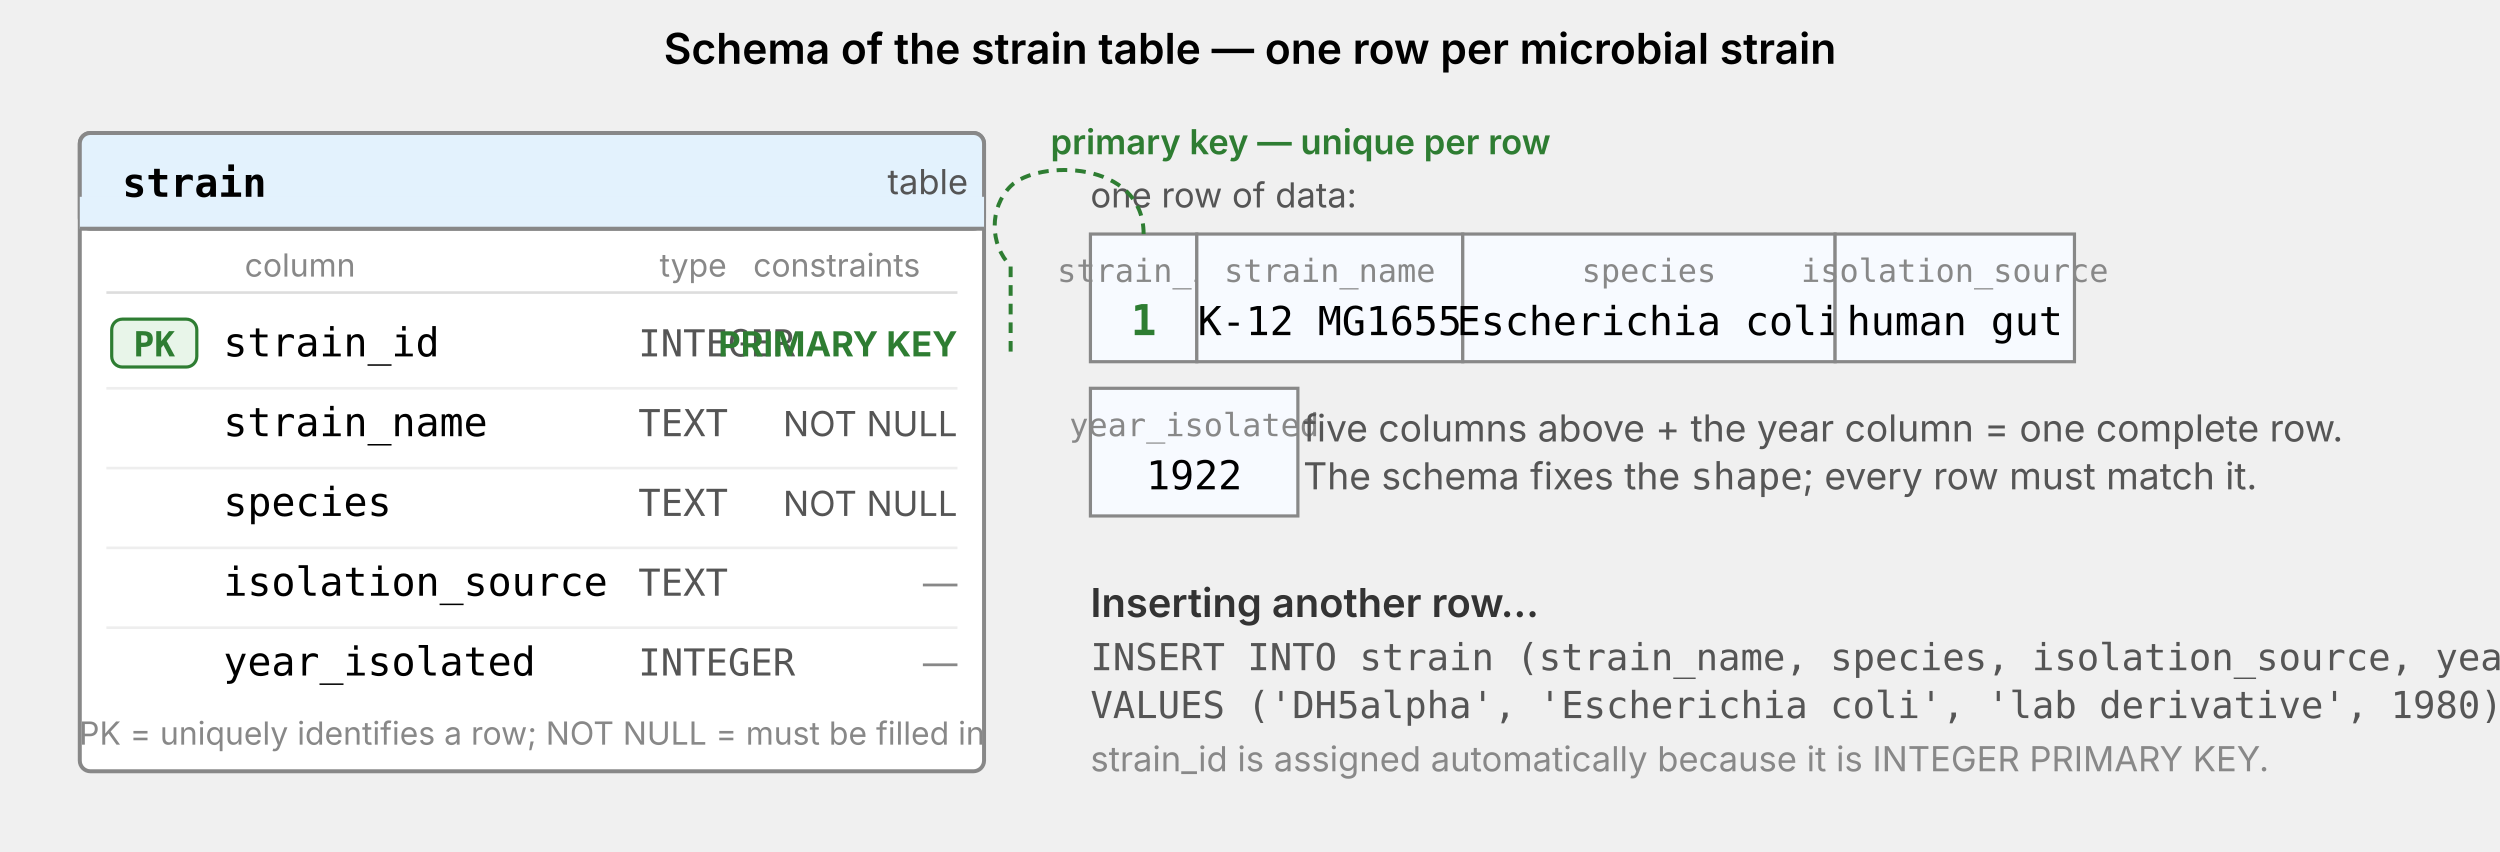
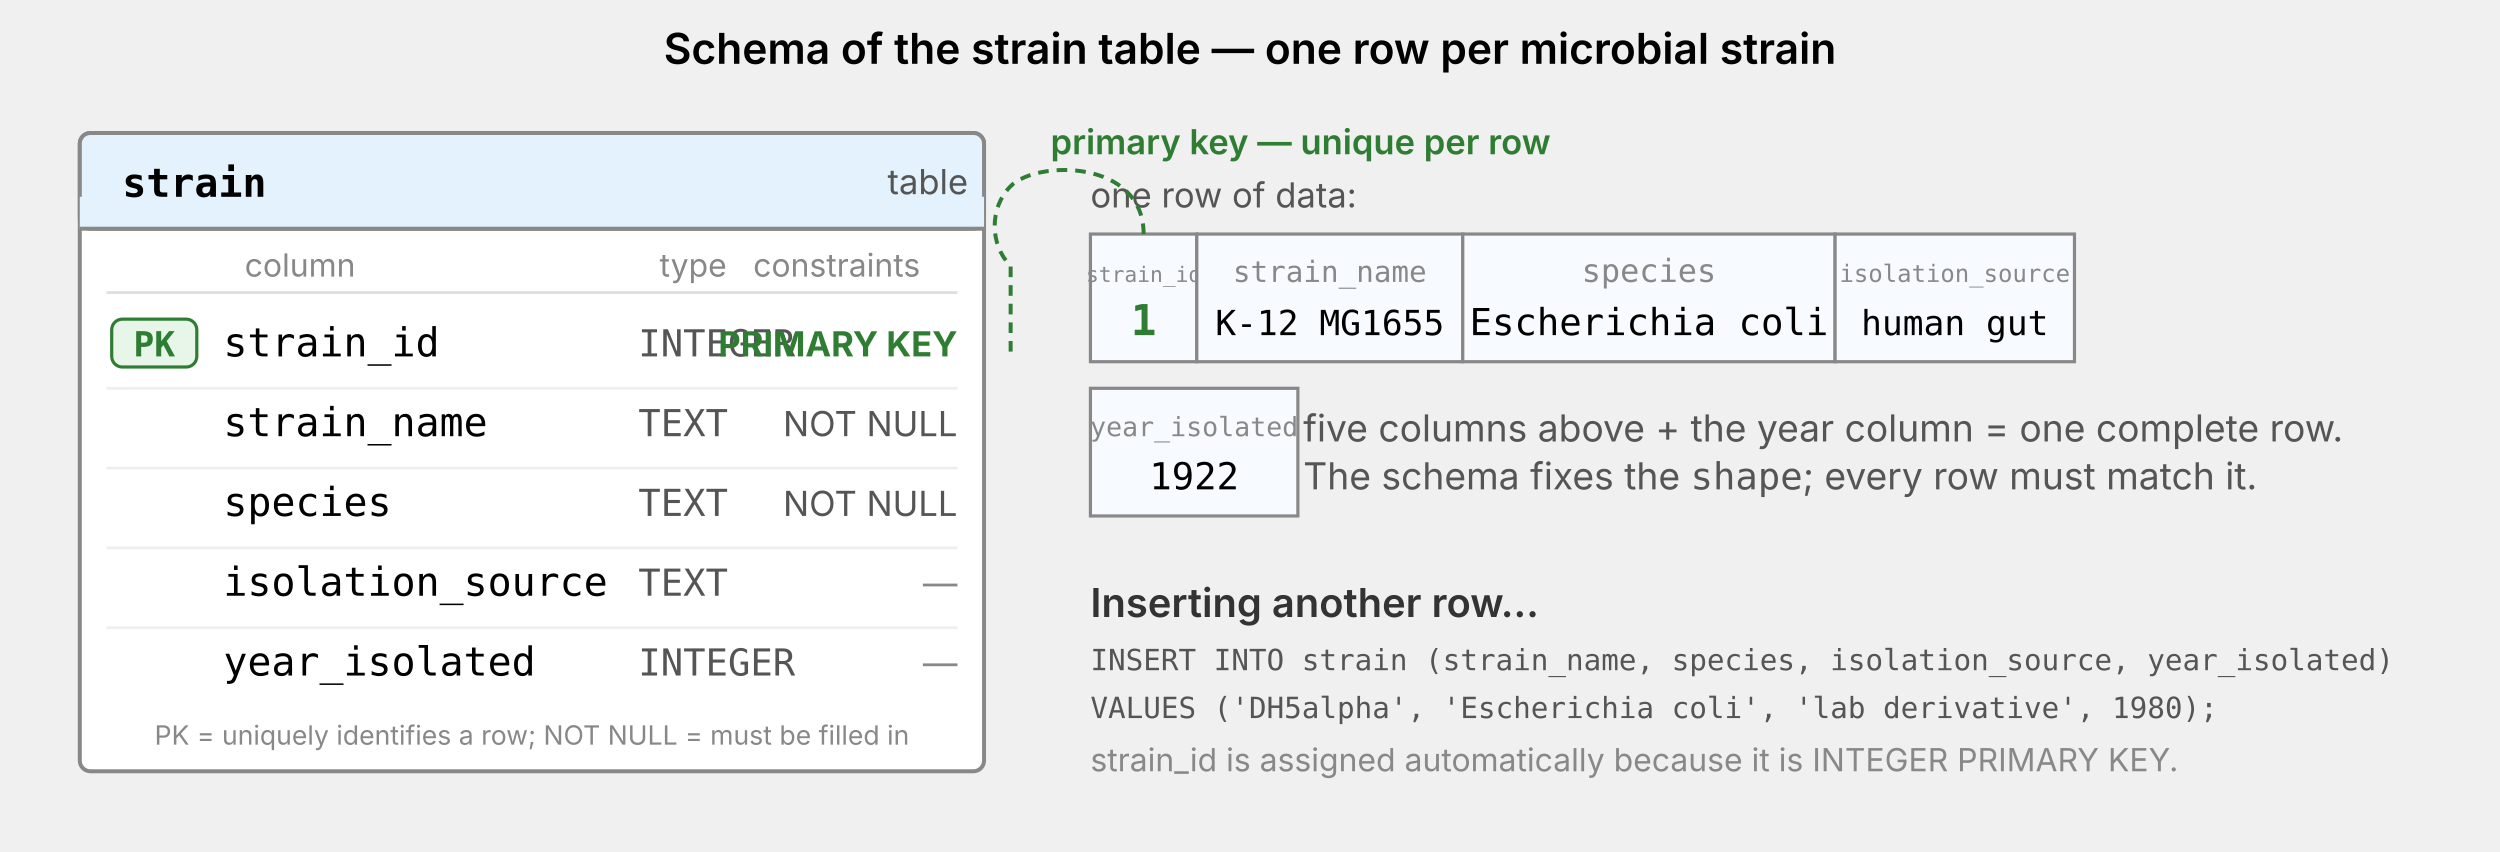
<svg xmlns="http://www.w3.org/2000/svg" viewBox="0 0 940 320" font-family="system-ui, -apple-system, sans-serif">
  <text x="470" y="24" text-anchor="middle" font-size="16" font-weight="600">
    Schema of the strain table — one row per microbial strain
  </text>
  <rect x="30" y="50" width="340" height="240" fill="white" stroke="#888" stroke-width="1.5" rx="4" ry="4" />
  <rect x="30" y="50" width="340" height="36" fill="#e3f2fd" stroke="#888" stroke-width="1.5" rx="4" ry="4" />
  <rect x="30" y="74" width="340" height="12" fill="#e3f2fd" stroke="none" />
  <line x1="30" y1="86" x2="370" y2="86" stroke="#888" stroke-width="1.5" />
  <text x="46" y="74" font-size="15" font-weight="700" font-family="ui-monospace, monospace">strain</text>
  <text x="364" y="73" text-anchor="end" font-size="13" fill="#555">table</text>
  <text x="92" y="104" font-size="12" fill="#888">column</text>
  <text x="248" y="104" font-size="12" fill="#888">type</text>
  <text x="346" y="104" font-size="12" fill="#888" text-anchor="end">constraints</text>
  <line x1="40" y1="110" x2="360" y2="110" stroke="#ddd" stroke-width="1" />
  <rect x="42" y="120" width="32" height="18" rx="4" ry="4" fill="#e8f5e9" stroke="#2e7d32" stroke-width="1.2" />
  <text x="58" y="134" text-anchor="middle" font-size="13" font-weight="700" fill="#2e7d32" font-family="ui-monospace, monospace">PK</text>
  <text x="84" y="134" font-size="15" font-family="ui-monospace, monospace">strain_id</text>
  <text x="240" y="134" font-size="14" fill="#555" font-family="ui-monospace, monospace">INTEGER</text>
  <text x="360" y="134" text-anchor="end" font-size="13" fill="#2e7d32" font-weight="700">PRIMARY KEY</text>
  <line x1="40" y1="146" x2="360" y2="146" stroke="#eee" />
  <text x="84" y="164" font-size="15" font-family="ui-monospace, monospace">strain_name</text>
  <text x="240" y="164" font-size="14" fill="#555" font-family="ui-monospace, monospace">TEXT</text>
  <text x="360" y="164" text-anchor="end" font-size="13" fill="#555">NOT NULL</text>
  <line x1="40" y1="176" x2="360" y2="176" stroke="#eee" />
  <text x="84" y="194" font-size="15" font-family="ui-monospace, monospace">species</text>
  <text x="240" y="194" font-size="14" fill="#555" font-family="ui-monospace, monospace">TEXT</text>
  <text x="360" y="194" text-anchor="end" font-size="13" fill="#555">NOT NULL</text>
  <line x1="40" y1="206" x2="360" y2="206" stroke="#eee" />
  <text x="84" y="224" font-size="15" font-family="ui-monospace, monospace">isolation_source</text>
  <text x="240" y="224" font-size="14" fill="#555" font-family="ui-monospace, monospace">TEXT</text>
  <text x="360" y="224" text-anchor="end" font-size="13" fill="#888">—</text>
  <line x1="40" y1="236" x2="360" y2="236" stroke="#eee" />
  <text x="84" y="254" font-size="15" font-family="ui-monospace, monospace">year_isolated</text>
  <text x="240" y="254" font-size="14" fill="#555" font-family="ui-monospace, monospace">INTEGER</text>
  <text x="360" y="254" text-anchor="end" font-size="13" fill="#888">—</text>
-   <text x="200" y="280" text-anchor="middle" font-size="12" fill="#888">
+   <text x="200" y="280" text-anchor="middle" font-size="10" fill="#888">
    PK = uniquely identifies a row;  NOT NULL = must be filled in
  </text>
  <text x="410" y="78" font-size="13" fill="#555">one row of data:</text>
  <g>
    <rect x="410" y="88" width="40" height="48" fill="#f7faff" stroke="#888" stroke-width="1.2" />
-     <text x="430" y="106" text-anchor="middle" font-size="12" fill="#888" font-family="ui-monospace, monospace">strain_id</text>
+     <text x="430" y="106" text-anchor="middle" font-size="8" fill="#888" font-family="ui-monospace, monospace">strain_id</text>
    <text x="430" y="126" text-anchor="middle" font-size="16" font-weight="700" font-family="ui-monospace, monospace" fill="#2e7d32">1</text>
    <rect x="450" y="88" width="100" height="48" fill="#f7faff" stroke="#888" stroke-width="1.2" />
-     <text x="500" y="106" text-anchor="middle" font-size="12" fill="#888" font-family="ui-monospace, monospace">strain_name</text>
-     <text x="500" y="126" text-anchor="middle" font-size="15" font-family="ui-monospace, monospace">K-12 MG1655</text>
+     <text x="500" y="106" text-anchor="middle" font-size="11" fill="#888" font-family="ui-monospace, monospace">strain_name</text>
+     <text x="500" y="126" text-anchor="middle" font-size="13" font-family="ui-monospace, monospace">K-12 MG1655</text>
    <rect x="550" y="88" width="140" height="48" fill="#f7faff" stroke="#888" stroke-width="1.2" />
    <text x="620" y="106" text-anchor="middle" font-size="12" fill="#888" font-family="ui-monospace, monospace">species</text>
-     <text x="620" y="126" text-anchor="middle" font-size="15" font-family="ui-monospace, monospace">Escherichia coli</text>
+     <text x="620" y="126" text-anchor="middle" font-size="14" font-family="ui-monospace, monospace">Escherichia coli</text>
    <rect x="690" y="88" width="90" height="48" fill="#f7faff" stroke="#888" stroke-width="1.2" />
-     <text x="735" y="106" text-anchor="middle" font-size="12" fill="#888" font-family="ui-monospace, monospace">isolation_source</text>
-     <text x="735" y="126" text-anchor="middle" font-size="15" font-family="ui-monospace, monospace">human gut</text>
+     <text x="735" y="106" text-anchor="middle" font-size="9" fill="#888" font-family="ui-monospace, monospace">isolation_source</text>
+     <text x="735" y="126" text-anchor="middle" font-size="13" font-family="ui-monospace, monospace">human gut</text>
    <rect x="780" y="88" width="0" height="48" fill="none" stroke="none" />
  </g>
  <g>
    <rect x="410" y="146" width="78" height="48" fill="#f7faff" stroke="#888" stroke-width="1.2" />
-     <text x="449" y="164" text-anchor="middle" font-size="12" fill="#888" font-family="ui-monospace, monospace">year_isolated</text>
-     <text x="449" y="184" text-anchor="middle" font-size="15" font-family="ui-monospace, monospace">1922</text>
+     <text x="449" y="164" text-anchor="middle" font-size="10" fill="#888" font-family="ui-monospace, monospace">year_isolated</text>
+     <text x="449" y="184" text-anchor="middle" font-size="14" font-family="ui-monospace, monospace">1922</text>
  </g>
  <text x="490" y="166" font-size="14" fill="#555">
    five columns above + the year column = one complete row.
  </text>
  <text x="490" y="184" font-size="14" fill="#555">
    The schema fixes the
    <tspan font-family="ui-monospace, monospace">shape</tspan>;
    every row must match it.
  </text>
  <path d="M 430 88 C 430 60 390 60 380 70 C 372 78 372 92 380 100 L 380 134" fill="none" stroke="#2e7d32" stroke-width="1.5" stroke-dasharray="4 3" />
  <text x="395" y="58" font-size="13" fill="#2e7d32" font-weight="600">
    primary key — unique per row
  </text>
  <text x="410" y="232" font-size="15" font-weight="600" fill="#333">
    Inserting another row…
  </text>
-   <text x="410" y="252" font-size="14" fill="#555" font-family="ui-monospace, monospace">
+   <text x="410" y="252" font-size="11" fill="#555" font-family="ui-monospace, monospace">
    INSERT INTO strain (strain_name, species, isolation_source, year_isolated)
  </text>
-   <text x="410" y="270" font-size="14" fill="#555" font-family="ui-monospace, monospace">
+   <text x="410" y="270" font-size="11" fill="#555" font-family="ui-monospace, monospace">
    VALUES ('DH5alpha', 'Escherichia coli', 'lab derivative', 1980);
  </text>
-   <text x="410" y="290" font-size="13" fill="#888">
+   <text x="410" y="290" font-size="12" fill="#888">
    strain_id is assigned automatically because it is INTEGER PRIMARY KEY.
  </text>
</svg>
